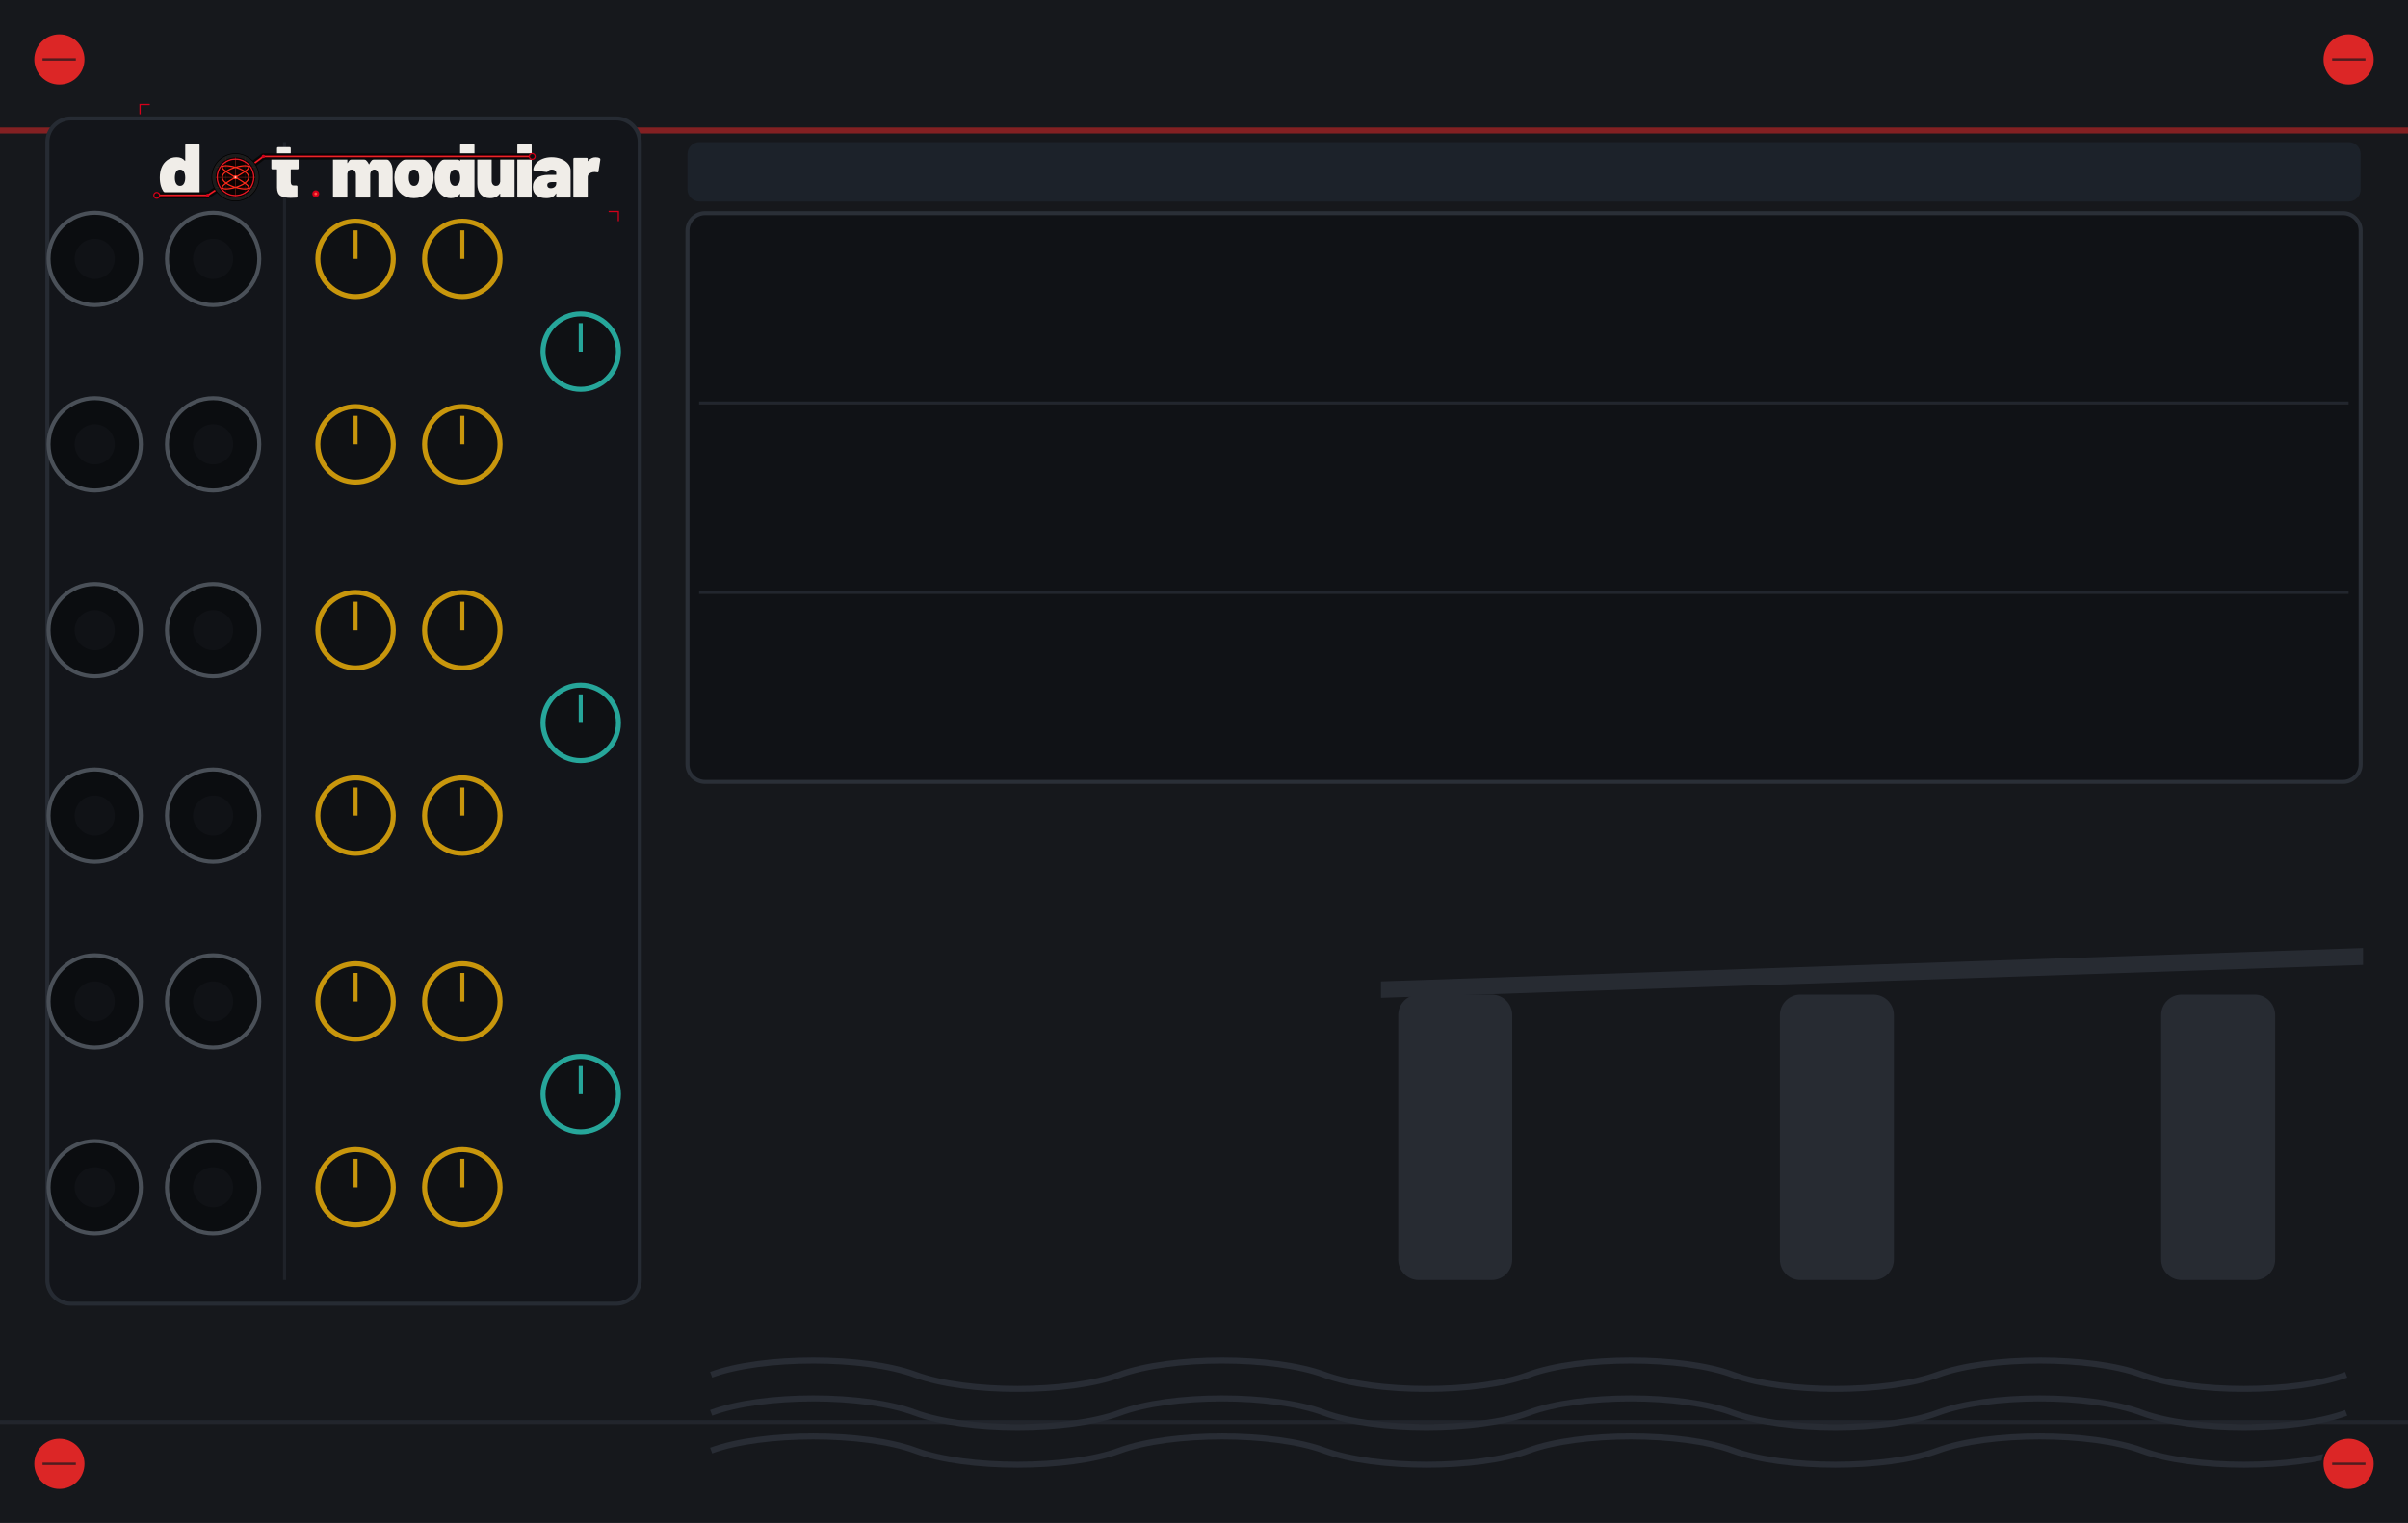
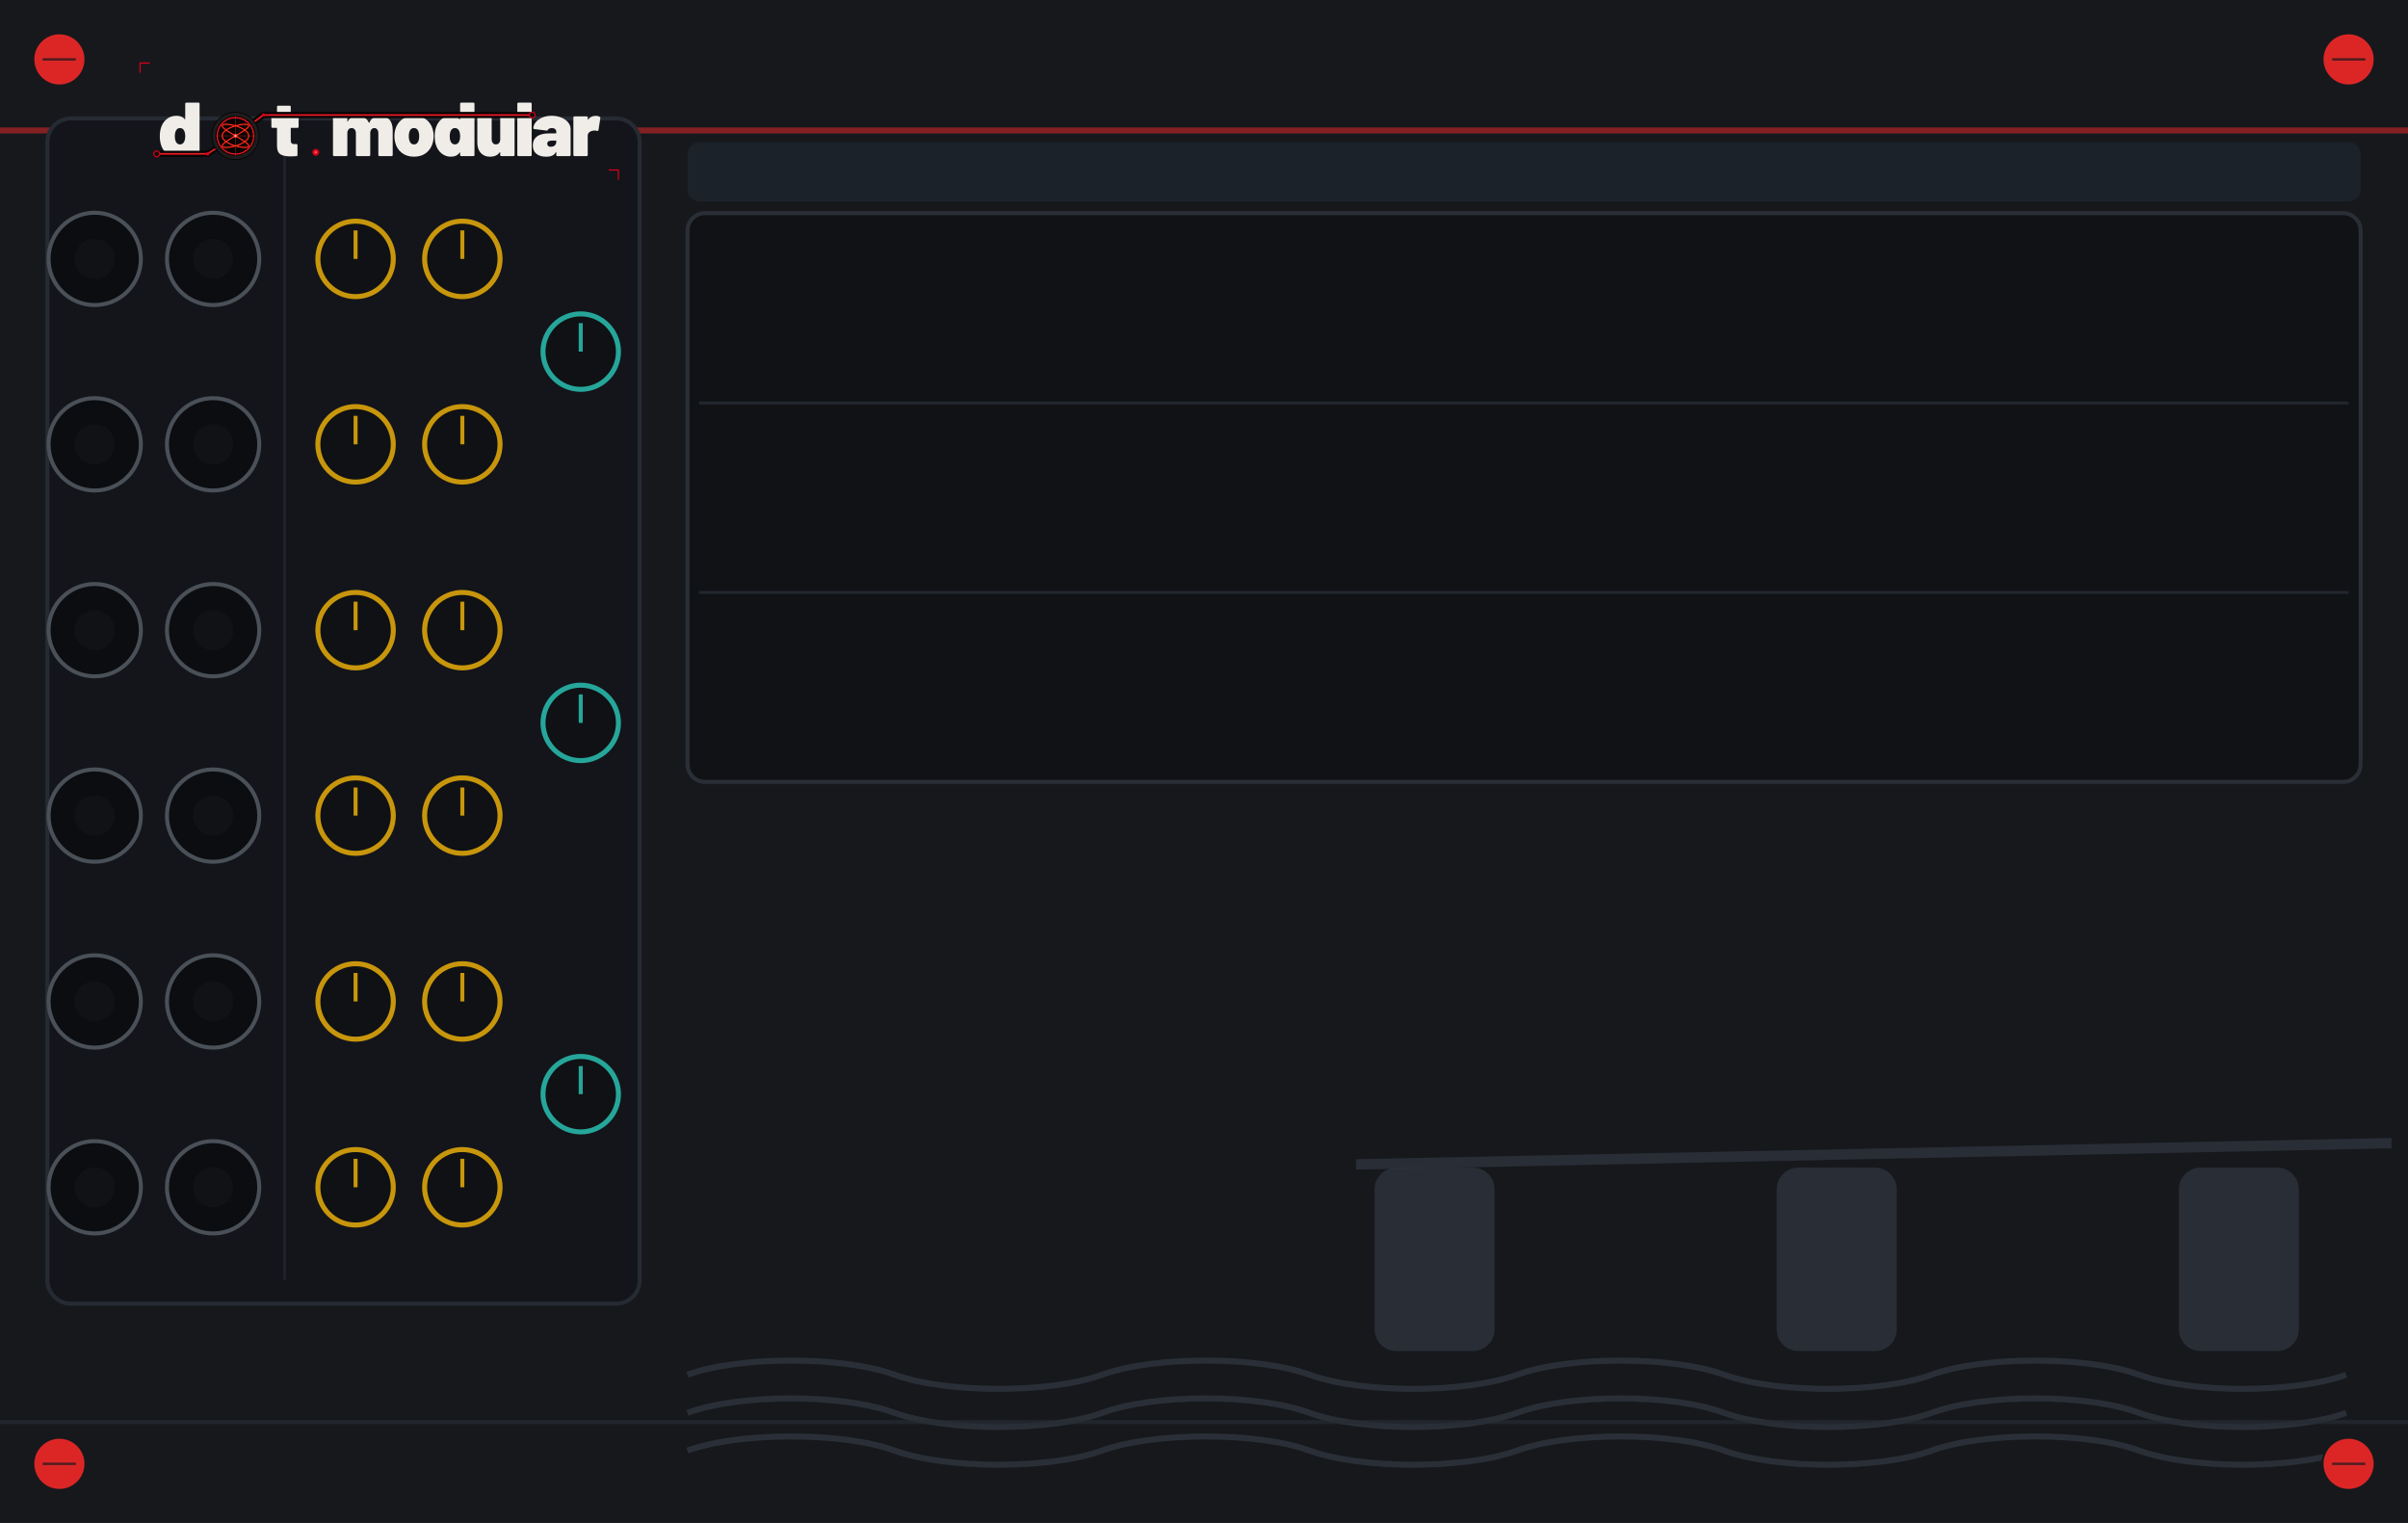
<svg xmlns="http://www.w3.org/2000/svg" width="600.0" height="379.43" viewBox="0 0 600.0 379.43">
  <g>
    <rect width="600.0" height="379.43" fill="#16181c" />
-     <g fill="#2e333c" opacity="0.7">
-       <rect x="348.4" y="247.8" width="28.4" height="71.1" rx="5.1" />
-       <rect x="443.5" y="247.8" width="28.4" height="71.1" rx="5.1" />
-       <rect x="538.5" y="247.8" width="28.4" height="71.1" rx="5.1" />
-       <path d="M 344.1 244.5 L 588.8 236.2 L 588.8 240.4 L 344.1 248.6 Z" />
-     </g>
-     <g stroke="#333944" stroke-width="1.5" fill="none" opacity="0.6">
-       <path d="M 177.2 342.5 C 189.9 337.8 215.4 337.8 228.1 342.5 C 240.8 347.2 266.3 347.2 279.0 342.5 C 291.8 337.8 317.2 337.8 330.0 342.5 C 342.7 347.2 368.2 347.2 380.9 342.5 C 393.6 337.8 419.1 337.8 431.8 342.5 C 444.6 347.2 470.0 347.2 482.8 342.5 C 495.5 337.8 521.0 337.8 533.7 342.5 C 546.4 347.2 571.9 347.2 584.6 342.5 " />
-       <path d="M 177.2 352.0 C 189.9 347.2 215.4 347.2 228.1 352.0 C 240.8 356.7 266.3 356.7 279.0 352.0 C 291.8 347.2 317.2 347.2 330.0 352.0 C 342.7 356.7 368.2 356.7 380.9 352.0 C 393.6 347.2 419.1 347.2 431.8 352.0 C 444.6 356.7 470.0 356.7 482.8 352.0 C 495.5 347.2 521.0 347.2 533.7 352.0 C 546.4 356.7 571.9 356.7 584.6 352.0 " />
-       <path d="M 177.2 361.4 C 189.9 356.7 215.4 356.7 228.1 361.4 C 240.8 366.1 266.3 366.1 279.0 361.4 C 291.8 356.7 317.2 356.7 330.0 361.4 C 342.7 366.1 368.2 366.1 380.9 361.4 C 393.6 356.7 419.1 356.7 431.8 361.4 C 444.6 366.1 470.0 366.1 482.8 361.4 C 495.5 356.7 521.0 356.7 533.7 361.4 C 546.4 366.1 571.9 366.1 584.6 361.4 " />
-     </g>
+     <rect x="342.5" y="290.9" width="29.9" height="45.7" rx="5.4" fill="#2e333c" fill-opacity="0.8" />
+     <rect x="442.7" y="290.9" width="29.9" height="45.7" rx="5.4" fill="#2e333c" fill-opacity="0.8" />
+     <rect x="542.9" y="290.9" width="29.9" height="45.7" rx="5.4" fill="#2e333c" fill-opacity="0.8" />
+     <path d="M 337.9 288.8 L 595.9 283.5 L 595.9 286.1 L 337.9 291.4 Z" fill="#2e333c" fill-opacity="0.8" />
+     <path d="M 171.3 342.5 C 184.2 337.8 210.0 337.8 222.9 342.5 C 235.9 347.2 261.7 347.2 274.6 342.5 C 287.5 337.8 313.4 337.8 326.3 342.5 C 339.2 347.2 365.0 347.2 378.0 342.5 C 390.9 337.8 416.7 337.8 429.6 342.5 C 442.5 347.2 468.4 347.2 481.3 342.5 C 494.2 337.8 520.1 337.8 533.0 342.5 C 545.9 347.2 571.7 347.2 584.6 342.5 " fill="none" stroke="#333944" stroke-width="1.5" stroke-opacity="0.7" />
+     <path d="M 171.3 352.0 C 184.2 347.2 210.0 347.2 222.9 352.0 C 235.9 356.7 261.7 356.7 274.6 352.0 C 287.5 347.2 313.4 347.2 326.3 352.0 C 339.2 356.7 365.0 356.7 378.0 352.0 C 390.9 347.2 416.7 347.2 429.6 352.0 C 442.5 356.7 468.4 356.7 481.3 352.0 C 494.2 347.2 520.1 347.2 533.0 352.0 C 545.9 356.7 571.7 356.7 584.6 352.0 " fill="none" stroke="#333944" stroke-width="1.5" stroke-opacity="0.7" />
+     <path d="M 171.3 361.4 C 184.2 356.7 210.0 356.7 222.9 361.4 C 235.9 366.1 261.7 366.1 274.6 361.4 C 287.5 356.7 313.4 356.7 326.3 361.4 C 339.2 366.1 365.0 366.1 378.0 361.4 C 390.9 356.7 416.7 356.7 429.6 361.4 C 442.5 366.1 468.4 366.1 481.3 361.4 C 494.2 356.7 520.1 356.7 533.0 361.4 C 545.9 366.1 571.7 366.1 584.6 361.4 " fill="none" stroke="#333944" stroke-width="1.5" stroke-opacity="0.7" />
    <line x1="0" y1="32.5" x2="600.0" y2="32.5" stroke="#dc2626" stroke-width="1.5" opacity="0.55" />
    <line x1="0" y1="354.3" x2="600.0" y2="354.3" stroke="#262b33" stroke-width="1" opacity="0.7" />
    <rect x="11.8" y="29.5" width="147.6" height="295.3" rx="5.9" fill="#13151a" stroke="#262b33" stroke-width="1" />
    <line x1="70.9" y1="35.4" x2="70.9" y2="318.9" stroke="#262b33" stroke-width="0.75" opacity="0.6" />
    <rect x="171.3" y="35.4" width="416.9" height="14.8" rx="3.0" fill="#202833" opacity="0.6" />
    <rect x="171.3" y="53.1" width="416.9" height="141.7" rx="4.4" fill="#101216" stroke="#2a2f37" stroke-width="1" />
    <line x1="174.2" y1="100.4" x2="585.2" y2="100.4" stroke="#2a2f37" stroke-width="0.75" opacity="0.7" />
    <line x1="174.2" y1="147.6" x2="585.2" y2="147.6" stroke="#2a2f37" stroke-width="0.75" opacity="0.7" />
  </g>
  <g>
-     <g transform="translate(32.48,23.62) scale(0.17297)">
+     <g transform="translate(32.48,13.29) scale(0.17297)">
      <g transform="translate(40.00,148.00) scale(0.11,-0.11)">
        <path d="M370 700H528Q535 700 539.0 696.0Q543 692 543 685V15Q543 8 539.0 4.0Q535 0 528 0H370Q363 0 359.0 4.0Q355 8 355 15V45Q355 48 353.0 49.0Q351 50 349 47Q312 -8 233 -8Q166 -8 112.5 34.5Q59 77 37 150Q22 200 22 262Q22 334 44 390Q68 451 119.0 489.5Q170 528 241 528Q314 528 349 482Q351 480 353.0 480.5Q355 481 355 484V685Q355 692 359.0 696.0Q363 700 370 700ZM355 259Q355 307 339 336Q321 367 287 367Q251 367 234 334Q219 306 219 259Q219 214 234 186Q252 153 287 153Q322 153 340 187Q355 216 355 259Z" fill="#f0ede8" />
      </g>
      <g transform="translate(201.37,148.00) scale(0.11,-0.11)">
        <path d="M358 370H275Q270 370 270 365V208Q270 158 306 158H343Q350 158 354.0 154.0Q358 150 358 143V15Q358 1 343 -1Q304 -4 268 -4Q177 -4 134.0 24.0Q91 52 90 130V365Q90 370 85 370H31Q24 370 20.0 374.0Q16 378 16 385V505Q16 512 20.0 516.0Q24 520 31 520H85Q90 520 90 525V645Q90 652 94.0 656.0Q98 660 105 660H255Q262 660 266.0 656.0Q270 652 270 645V525Q270 520 275 520H358Q365 520 369.0 516.0Q373 512 373 505V385Q373 378 369.0 374.0Q365 370 358 370Z" fill="#f0ede8" />
      </g>
      <g transform="translate(288.27,148.00) scale(0.11,-0.11)">
        <path d="M815 341V15Q815 8 811.0 4.0Q807 0 800 0H642Q635 0 631.0 4.0Q627 8 627 15V300Q627 330 612.5 348.5Q598 367 575 367Q551 367 536.0 348.5Q521 330 521 300V15Q521 8 517.0 4.0Q513 0 506 0H348Q341 0 337.0 4.0Q333 8 333 15V300Q333 330 317.5 348.5Q302 367 277 367Q255 367 240.5 353.5Q226 340 222 317Q221 315 221 311V15Q221 8 217.0 4.0Q213 0 206 0H48Q41 0 37.0 4.0Q33 8 33 15V505Q33 512 37.0 516.0Q41 520 48 520H206Q213 520 217.0 516.0Q221 512 221 505V455Q221 451 223.0 451.0Q225 451 227 454Q265 528 355 528Q406 528 444.5 504.5Q483 481 503 437Q506 432 509 438Q529 483 564.5 505.5Q600 528 648 528Q727 528 771.0 479.0Q815 430 815 341Z" fill="#f0ede8" />
      </g>
      <g transform="translate(377.92,148.00) scale(0.11,-0.11)">
        <path d="M32 181Q22 217 22 261Q22 310 34 350Q58 433 122.5 480.5Q187 528 280 528Q373 528 436.5 480.5Q500 433 524 352Q536 310 536 263Q536 225 528 187Q507 97 441.5 44.5Q376 -8 279 -8Q184 -8 118.5 43.0Q53 94 32 181ZM343 217Q347 236 347 262Q347 285 342 308Q327 367 279 367Q229 367 216 308Q211 291 211 262Q211 236 215 217Q230 153 279 153Q305 153 321.0 170.5Q337 188 343 217Z" fill="#f0ede8" />
      </g>
      <g transform="translate(436.00,148.00) scale(0.11,-0.11)">
        <path d="M370 700H528Q535 700 539.0 696.0Q543 692 543 685V15Q543 8 539.0 4.0Q535 0 528 0H370Q363 0 359.0 4.0Q355 8 355 15V45Q355 48 353.0 49.0Q351 50 349 47Q312 -8 233 -8Q166 -8 112.5 34.5Q59 77 37 150Q22 200 22 262Q22 334 44 390Q68 451 119.0 489.5Q170 528 241 528Q314 528 349 482Q351 480 353.0 480.5Q355 481 355 484V685Q355 692 359.0 696.0Q363 700 370 700ZM355 259Q355 307 339 336Q321 367 287 367Q251 367 234 334Q219 306 219 259Q219 214 234 186Q252 153 287 153Q322 153 340 187Q355 216 355 259Z" fill="#f0ede8" />
      </g>
      <g transform="translate(496.39,148.00) scale(0.11,-0.11)">
        <path d="M346 520H504Q511 520 515.0 516.0Q519 512 519 505V15Q519 8 515.0 4.0Q511 0 504 0H346Q339 0 335.0 4.0Q331 8 331 15V48Q331 51 329.0 52.0Q327 53 325 50Q284 -8 197 -8Q121 -8 76.0 41.5Q31 91 31 179V505Q31 512 35.0 516.0Q39 520 46 520H204Q211 520 215.0 516.0Q219 512 219 505V220Q219 190 234.5 171.5Q250 153 275 153Q297 153 311.5 166.5Q326 180 330 203Q331 205 331 209V505Q331 512 335.0 516.0Q339 520 346 520Z" fill="#f0ede8" />
      </g>
      <g transform="translate(553.81,148.00) scale(0.11,-0.11)">
        <path d="M33 15V685Q33 692 37.0 696.0Q41 700 48 700H206Q213 700 217.0 696.0Q221 692 221 685V15Q221 8 217.0 4.0Q213 0 206 0H48Q41 0 37.0 4.0Q33 8 33 15Z" fill="#f0ede8" />
      </g>
      <g transform="translate(578.45,148.00) scale(0.11,-0.11)">
        <path d="M507 355V15Q507 8 503.0 4.0Q499 0 492 0H334Q327 0 323.0 4.0Q319 8 319 15V50Q319 54 317.5 54.5Q316 55 314 52Q297 21 267.0 6.5Q237 -8 188 -8Q106 -8 59.0 29.5Q12 67 12 139Q12 215 65.5 256.0Q119 297 221 297H314Q319 297 319 302V320Q319 341 303.5 354.0Q288 367 262 367Q244 367 230.0 361.0Q216 355 210 345Q206 338 202.5 335.5Q199 333 193 334L32 354Q18 356 18 366Q22 411 54.0 448.0Q86 485 139.5 506.5Q193 528 259 528Q327 528 384.0 505.0Q441 482 474.0 442.0Q507 402 507 355ZM319 185V198Q319 203 314 203H264Q201 203 201 162Q201 144 212.5 133.0Q224 122 246 122Q278 122 298.5 139.0Q319 156 319 185Z" fill="#f0ede8" />
      </g>
      <g transform="translate(634.55,148.00) scale(0.11,-0.11)">
        <path d="M379 514Q388 509 386 495L362 341Q361 333 356.5 331.0Q352 329 344 331Q326 335 312 335Q297 335 284 332Q258 327 239.5 310.5Q221 294 221 266V15Q221 8 217.0 4.0Q213 0 206 0H48Q41 0 37.0 4.0Q33 8 33 15V505Q33 512 37.0 516.0Q41 520 48 520H206Q213 520 217.0 516.0Q221 512 221 505V481Q221 478 223.0 477.0Q225 476 226 478Q264 527 325 527Q359 527 379 514Z" fill="#f0ede8" />
      </g>
      <path d="M 38.0,144.8 L 111.3,144.8 L 151.4,118.8 L 191.6,88.8 L 578.9,88.8" fill="none" stroke="#070707" stroke-width="9.0" stroke-linecap="round" stroke-linejoin="round" />
      <path d="M 38.0,144.8 L 111.3,144.8 L 151.4,118.8 L 191.6,88.8 L 578.9,88.8" fill="none" stroke="#d4001a" stroke-width="2.60" stroke-linecap="round" stroke-linejoin="round" />
      <path d="M 38.0,144.8 L 111.3,144.8 L 151.4,118.8 L 191.6,88.8 L 578.9,88.8" fill="none" stroke="#ff5533" stroke-width="0.88" stroke-linecap="round" stroke-linejoin="round" opacity="0.7" />
      <circle cx="38.0" cy="144.8" r="4.2" fill="#0d0d0d" stroke="#d4001a" stroke-width="1.76" />
      <circle cx="578.9" cy="88.8" r="4.2" fill="#0d0d0d" stroke="#d4001a" stroke-width="1.76" />
      <circle cx="111.3" cy="144.8" r="2.4" fill="#d4001a" />
      <circle cx="191.6" cy="88.8" r="2.4" fill="#d4001a" />
      <g transform="translate(151.430,118.850)">
        <circle r="34.100" fill="#1c1c1c" stroke="#000000" stroke-width="1.023" />
        <circle r="28.644" fill="#0a0202" />
        <g stroke="#a83020" stroke-width="0.682" opacity="0.9">
          <line x1="-28.644" y1="0" x2="28.644" y2="0" />
          <line x1="0" y1="-28.644" x2="0" y2="28.644" />
        </g>
        <g stroke="#7a2018" stroke-width="0.443" opacity="0.6">
          <line x1="-28.644" y1="-14.322" x2="28.644" y2="-14.322" />
          <line x1="-14.322" y1="-28.644" x2="-14.322" y2="28.644" />
          <line x1="-28.644" y1="14.322" x2="28.644" y2="14.322" />
          <line x1="14.322" y1="-28.644" x2="14.322" y2="28.644" />
        </g>
        <path d="M 19.10,0.00 L 19.01,1.05 L 18.76,2.09 L 18.34,3.13 L 17.76,4.16 L 17.01,5.16 L 16.12,6.15 L 15.09,7.11 L 13.92,8.05 L 12.63,8.95 L 11.22,9.82 L 9.72,10.65 L 8.13,11.44 L 6.47,12.18 L 4.75,12.87 L 2.99,13.52 L 1.20,14.11 L -0.60,14.64 L -2.39,15.12 L -4.17,15.54 L -5.90,15.89 L -7.58,16.18 L -9.20,16.41 L -10.73,16.58 L -12.17,16.68 L -13.50,16.71 L -14.71,16.68 L -15.79,16.58 L -16.73,16.41 L -17.53,16.18 L -18.16,15.89 L -18.64,15.54 L -18.95,15.12 L -19.09,14.64 L -19.06,14.11 L -18.86,13.52 L -18.50,12.87 L -17.97,12.18 L -17.28,11.44 L -16.44,10.65 L -15.45,9.82 L -14.32,8.95 L -13.07,8.05 L -11.70,7.11 L -10.23,6.15 L -8.67,5.16 L -7.03,4.16 L -5.33,3.13 L -3.58,2.09 L -1.80,1.05 L -0.00,0.00 L 1.80,-1.05 L 3.58,-2.09 L 5.33,-3.13 L 7.03,-4.16 L 8.67,-5.16 L 10.23,-6.15 L 11.70,-7.11 L 13.07,-8.05 L 14.32,-8.95 L 15.45,-9.82 L 16.44,-10.65 L 17.28,-11.44 L 17.97,-12.18 L 18.50,-12.87 L 18.86,-13.52 L 19.06,-14.11 L 19.09,-14.64 L 18.95,-15.12 L 18.64,-15.54 L 18.16,-15.89 L 17.53,-16.18 L 16.73,-16.41 L 15.79,-16.58 L 14.71,-16.68 L 13.50,-16.71 L 12.17,-16.68 L 10.73,-16.58 L 9.20,-16.41 L 7.58,-16.18 L 5.90,-15.89 L 4.17,-15.54 L 2.39,-15.12 L 0.60,-14.64 L -1.20,-14.11 L -2.99,-13.52 L -4.75,-12.87 L -6.47,-12.18 L -8.13,-11.44 L -9.72,-10.65 L -11.22,-9.82 L -12.63,-8.95 L -13.92,-8.05 L -15.09,-7.11 L -16.12,-6.15 L -17.01,-5.16 L -17.76,-4.16 L -18.34,-3.13 L -18.76,-2.09 L -19.01,-1.05 L -19.10,-0.00 L -19.01,1.05 L -18.76,2.09 L -18.34,3.13 L -17.76,4.16 L -17.01,5.16 L -16.12,6.15 L -15.09,7.11 L -13.92,8.05 L -12.63,8.95 L -11.22,9.82 L -9.72,10.65 L -8.13,11.44 L -6.47,12.18 L -4.75,12.87 L -2.99,13.52 L -1.20,14.11 L 0.60,14.64 L 2.39,15.12 L 4.17,15.54 L 5.90,15.89 L 7.58,16.18 L 9.20,16.41 L 10.73,16.58 L 12.17,16.68 L 13.50,16.71 L 14.71,16.68 L 15.79,16.58 L 16.73,16.41 L 17.53,16.18 L 18.16,15.89 L 18.64,15.54 L 18.95,15.12 L 19.09,14.64 L 19.06,14.11 L 18.86,13.52 L 18.50,12.87 L 17.97,12.18 L 17.28,11.44 L 16.44,10.65 L 15.45,9.82 L 14.32,8.95 L 13.07,8.05 L 11.70,7.11 L 10.23,6.15 L 8.67,5.16 L 7.03,4.16 L 5.33,3.13 L 3.58,2.09 L 1.80,1.05 L 0.00,0.00 L -1.80,-1.05 L -3.58,-2.09 L -5.33,-3.13 L -7.03,-4.16 L -8.67,-5.16 L -10.23,-6.15 L -11.70,-7.11 L -13.07,-8.05 L -14.32,-8.95 L -15.45,-9.82 L -16.44,-10.65 L -17.28,-11.44 L -17.97,-12.18 L -18.50,-12.87 L -18.86,-13.52 L -19.06,-14.11 L -19.09,-14.64 L -18.95,-15.12 L -18.64,-15.54 L -18.16,-15.89 L -17.53,-16.18 L -16.73,-16.41 L -15.79,-16.58 L -14.71,-16.68 L -13.50,-16.71 L -12.17,-16.68 L -10.73,-16.58 L -9.20,-16.41 L -7.58,-16.18 L -5.90,-15.89 L -4.17,-15.54 L -2.39,-15.12 L -0.60,-14.64 L 1.20,-14.11 L 2.99,-13.52 L 4.75,-12.87 L 6.47,-12.18 L 8.13,-11.44 L 9.72,-10.65 L 11.22,-9.82 L 12.63,-8.95 L 13.92,-8.05 L 15.09,-7.11 L 16.12,-6.15 L 17.01,-5.16 L 17.76,-4.16 L 18.34,-3.13 L 18.76,-2.09 L 19.01,-1.05 L 19.10,-0.00 Z" fill="none" stroke="#ff2a1a" stroke-width="1.705" stroke-linejoin="round" />
        <circle r="26.257" fill="none" stroke="#d4001a" stroke-width="1.876" />
        <circle r="26.257" fill="none" stroke="#ff5533" stroke-width="0.614" opacity="0.7" />
        <circle r="2.899" fill="#ff3322" />
        <circle r="1.364" fill="#ffccbb" />
      </g>
      <circle cx="267.1" cy="142.5" r="5.0" fill="#d4001a" />
      <circle cx="267.1" cy="142.5" r="2.0" fill="#ff5544" />
      <polyline points="14,28 14,14 28,14" fill="none" stroke="#d4001a" stroke-width="1.8" />
      <polyline points="703,182 703,168 689,168" fill="none" stroke="#d4001a" stroke-width="1.8" />
    </g>
  </g>
  <g>
    <circle cx="23.6" cy="64.5" r="11.5" fill="#0b0d10" stroke="#4a5058" stroke-width="1" />
    <circle cx="23.6" cy="64.5" r="5.0" fill="#101216" />
    <circle cx="53.1" cy="64.5" r="11.5" fill="#0b0d10" stroke="#4a5058" stroke-width="1" />
    <circle cx="53.1" cy="64.5" r="5.0" fill="#101216" />
    <circle cx="88.6" cy="64.5" r="9.4" fill="#0f1114" stroke="#c8960c" stroke-width="1.25" />
    <line x1="88.6" y1="64.5" x2="88.6" y2="57.4" stroke="#c8960c" stroke-width="1" />
    <circle cx="115.2" cy="64.5" r="9.4" fill="#0f1114" stroke="#c8960c" stroke-width="1.25" />
    <line x1="115.2" y1="64.5" x2="115.2" y2="57.4" stroke="#c8960c" stroke-width="1" />
    <circle cx="23.6" cy="110.7" r="11.5" fill="#0b0d10" stroke="#4a5058" stroke-width="1" />
    <circle cx="23.6" cy="110.7" r="5.0" fill="#101216" />
    <circle cx="53.1" cy="110.7" r="11.5" fill="#0b0d10" stroke="#4a5058" stroke-width="1" />
    <circle cx="53.1" cy="110.7" r="5.0" fill="#101216" />
    <circle cx="88.6" cy="110.7" r="9.4" fill="#0f1114" stroke="#c8960c" stroke-width="1.25" />
    <line x1="88.6" y1="110.7" x2="88.6" y2="103.6" stroke="#c8960c" stroke-width="1" />
    <circle cx="115.2" cy="110.7" r="9.4" fill="#0f1114" stroke="#c8960c" stroke-width="1.25" />
    <line x1="115.2" y1="110.7" x2="115.2" y2="103.6" stroke="#c8960c" stroke-width="1" />
    <circle cx="23.6" cy="157.0" r="11.5" fill="#0b0d10" stroke="#4a5058" stroke-width="1" />
    <circle cx="23.6" cy="157.0" r="5.0" fill="#101216" />
    <circle cx="53.1" cy="157.0" r="11.5" fill="#0b0d10" stroke="#4a5058" stroke-width="1" />
    <circle cx="53.1" cy="157.0" r="5.0" fill="#101216" />
    <circle cx="88.6" cy="157.0" r="9.4" fill="#0f1114" stroke="#c8960c" stroke-width="1.25" />
    <line x1="88.6" y1="157.0" x2="88.6" y2="149.9" stroke="#c8960c" stroke-width="1" />
    <circle cx="115.2" cy="157.0" r="9.4" fill="#0f1114" stroke="#c8960c" stroke-width="1.25" />
    <line x1="115.2" y1="157.0" x2="115.2" y2="149.9" stroke="#c8960c" stroke-width="1" />
    <circle cx="23.6" cy="203.2" r="11.5" fill="#0b0d10" stroke="#4a5058" stroke-width="1" />
    <circle cx="23.6" cy="203.2" r="5.0" fill="#101216" />
    <circle cx="53.1" cy="203.2" r="11.5" fill="#0b0d10" stroke="#4a5058" stroke-width="1" />
    <circle cx="53.1" cy="203.2" r="5.0" fill="#101216" />
    <circle cx="88.6" cy="203.2" r="9.4" fill="#0f1114" stroke="#c8960c" stroke-width="1.25" />
    <line x1="88.6" y1="203.2" x2="88.6" y2="196.2" stroke="#c8960c" stroke-width="1" />
    <circle cx="115.2" cy="203.2" r="9.4" fill="#0f1114" stroke="#c8960c" stroke-width="1.25" />
    <line x1="115.2" y1="203.2" x2="115.2" y2="196.2" stroke="#c8960c" stroke-width="1" />
    <circle cx="23.6" cy="249.5" r="11.5" fill="#0b0d10" stroke="#4a5058" stroke-width="1" />
    <circle cx="23.6" cy="249.5" r="5.0" fill="#101216" />
    <circle cx="53.1" cy="249.5" r="11.5" fill="#0b0d10" stroke="#4a5058" stroke-width="1" />
    <circle cx="53.1" cy="249.5" r="5.0" fill="#101216" />
    <circle cx="88.6" cy="249.5" r="9.4" fill="#0f1114" stroke="#c8960c" stroke-width="1.25" />
    <line x1="88.6" y1="249.5" x2="88.6" y2="242.4" stroke="#c8960c" stroke-width="1" />
    <circle cx="115.2" cy="249.5" r="9.4" fill="#0f1114" stroke="#c8960c" stroke-width="1.25" />
    <line x1="115.2" y1="249.5" x2="115.2" y2="242.4" stroke="#c8960c" stroke-width="1" />
    <circle cx="23.6" cy="295.8" r="11.5" fill="#0b0d10" stroke="#4a5058" stroke-width="1" />
    <circle cx="23.6" cy="295.8" r="5.0" fill="#101216" />
    <circle cx="53.1" cy="295.8" r="11.5" fill="#0b0d10" stroke="#4a5058" stroke-width="1" />
    <circle cx="53.1" cy="295.8" r="5.0" fill="#101216" />
    <circle cx="88.6" cy="295.8" r="9.4" fill="#0f1114" stroke="#c8960c" stroke-width="1.25" />
    <line x1="88.6" y1="295.8" x2="88.6" y2="288.7" stroke="#c8960c" stroke-width="1" />
    <circle cx="115.2" cy="295.8" r="9.4" fill="#0f1114" stroke="#c8960c" stroke-width="1.25" />
    <line x1="115.2" y1="295.8" x2="115.2" y2="288.7" stroke="#c8960c" stroke-width="1" />
    <circle cx="144.7" cy="87.6" r="9.4" fill="#0f1114" stroke="#26a69a" stroke-width="1.25" />
    <line x1="144.7" y1="87.6" x2="144.7" y2="80.5" stroke="#26a69a" stroke-width="1" />
    <circle cx="144.7" cy="180.1" r="9.4" fill="#0f1114" stroke="#26a69a" stroke-width="1.25" />
    <line x1="144.7" y1="180.1" x2="144.7" y2="173.0" stroke="#26a69a" stroke-width="1" />
    <circle cx="144.7" cy="272.6" r="9.4" fill="#0f1114" stroke="#26a69a" stroke-width="1.25" />
    <line x1="144.7" y1="272.6" x2="144.7" y2="265.6" stroke="#26a69a" stroke-width="1" />
  </g>
  <g>
    <circle cx="14.8" cy="14.8" r="6.5" fill="#dc2626" stroke="#16181c" stroke-width="0.5" />
    <line x1="10.6" y1="14.8" x2="18.9" y2="14.8" stroke="#16181c" stroke-width="0.6" opacity="0.7" />
    <circle cx="14.8" cy="364.7" r="6.5" fill="#dc2626" stroke="#16181c" stroke-width="0.5" />
    <line x1="10.6" y1="364.7" x2="18.9" y2="364.7" stroke="#16181c" stroke-width="0.6" opacity="0.7" />
    <circle cx="585.2" cy="14.8" r="6.5" fill="#dc2626" stroke="#16181c" stroke-width="0.5" />
    <line x1="581.1" y1="14.8" x2="589.4" y2="14.8" stroke="#16181c" stroke-width="0.6" opacity="0.7" />
    <circle cx="585.2" cy="364.7" r="6.5" fill="#dc2626" stroke="#16181c" stroke-width="0.5" />
    <line x1="581.1" y1="364.7" x2="589.4" y2="364.7" stroke="#16181c" stroke-width="0.6" opacity="0.7" />
  </g>
</svg>
